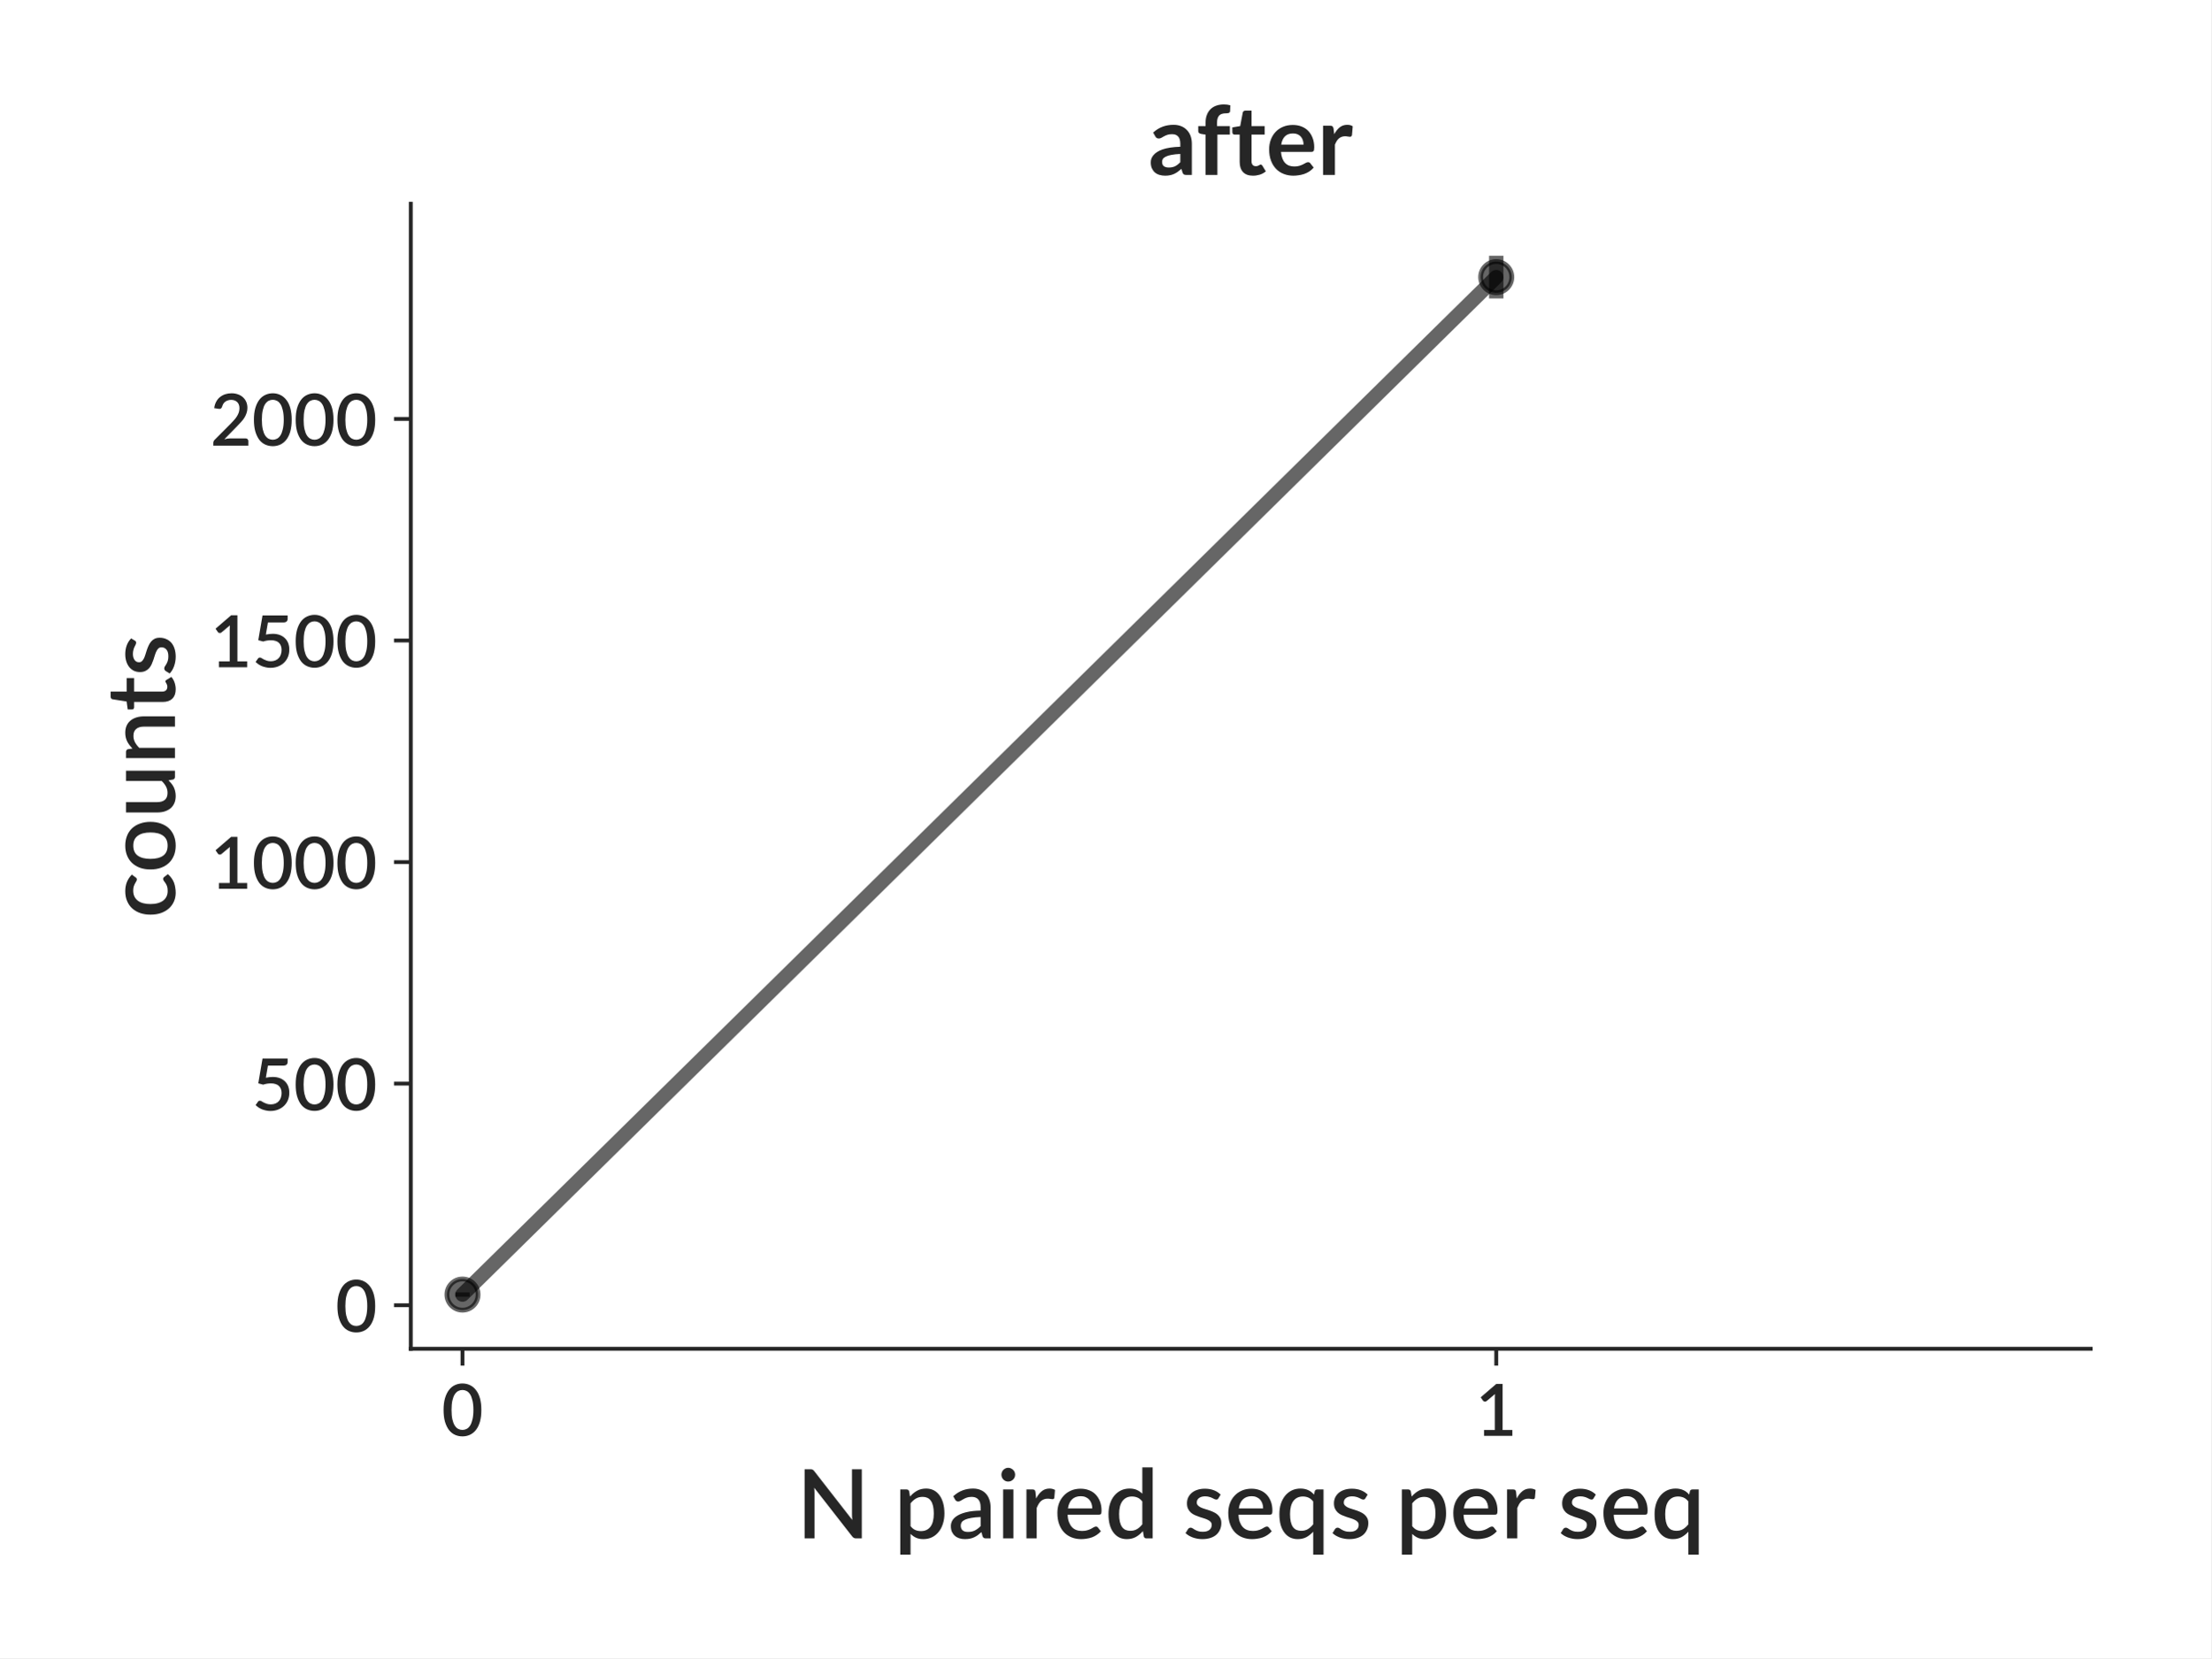
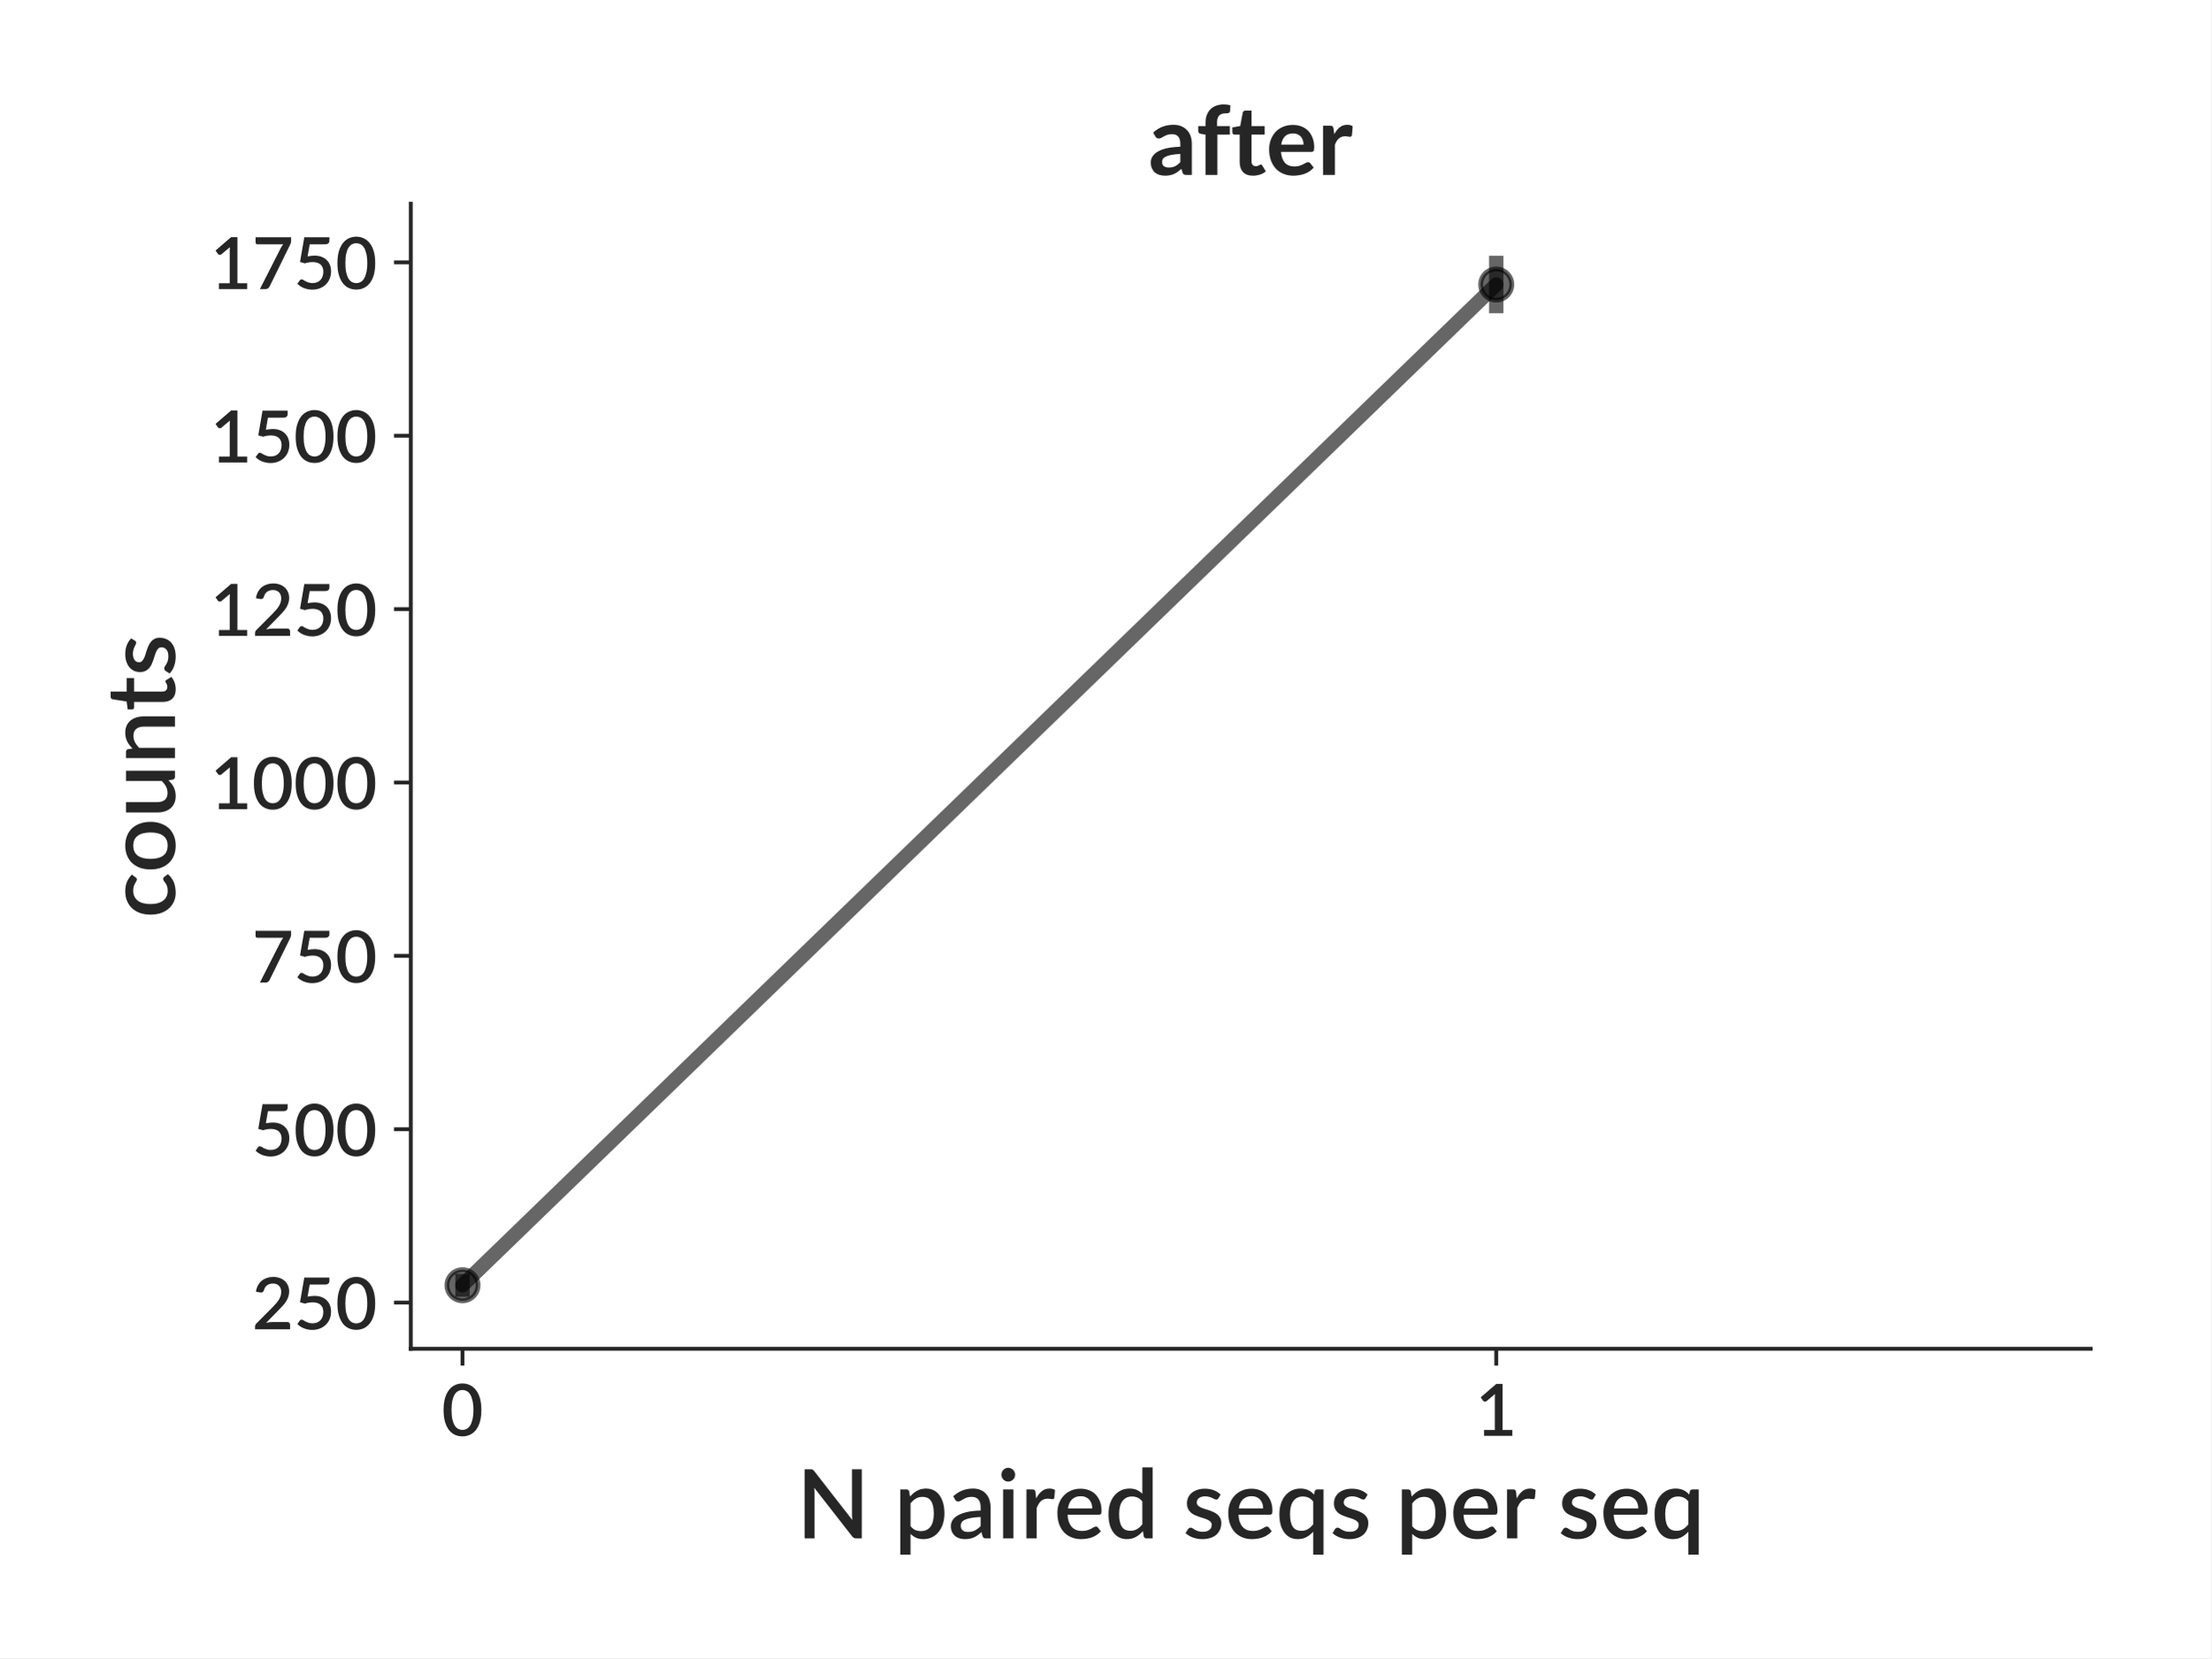
<svg xmlns="http://www.w3.org/2000/svg" xmlns:xlink="http://www.w3.org/1999/xlink" height="345.6pt" version="1.1" viewBox="0 0 460.8 345.6" width="460.8pt">
  <defs>
    <style type="text/css">
*{stroke-linecap:butt;stroke-linejoin:round;}
  </style>
  </defs>
  <g id="figure_1">
    <g id="patch_1">
      <path d="M 0 345.6  L 460.8 345.6  L 460.8 0  L 0 0  z " style="fill:#ffffff;" />
    </g>
    <g id="axes_1">
      <g id="patch_2">
        <path d="M 85.609 281.134  L 435.7 281.134  L 435.7 42.459  L 85.609 42.459  z " style="fill:#ffffff;" />
      </g>
      <g id="matplotlib.axis_1">
        <g id="xtick_1">
          <g id="line2d_1">
            <defs>
-               <path d="M 0 0  L 0 3.5  " id="m2db5894d0f" style="stroke:#262626;stroke-width:0.8;" />
+               <path d="M 0 0  L 0 3.5  " id="m4fe553a858" style="stroke:#262626;stroke-width:0.8;" />
            </defs>
            <g>
-               <use style="fill:#262626;stroke:#262626;stroke-width:0.8;" x="96.381" xlink:href="#m2db5894d0f" y="281.134" />
+               <use style="fill:#262626;stroke:#262626;stroke-width:0.8;" x="96.381" xlink:href="#m4fe553a858" y="281.134" />
            </g>
          </g>
          <g id="text_1">
            <text style="fill:#262626;font-family:Lato;font-size:15px;font-style:normal;font-weight:600;text-anchor:middle;" transform="rotate(-0, 96.38139, 299.2781)" x="96.381" y="299.278">0</text>
          </g>
        </g>
        <g id="xtick_2">
          <g id="line2d_2">
            <g>
-               <use style="fill:#262626;stroke:#262626;stroke-width:0.8;" x="311.822" xlink:href="#m2db5894d0f" y="281.134" />
+               <use style="fill:#262626;stroke:#262626;stroke-width:0.8;" x="311.822" xlink:href="#m4fe553a858" y="281.134" />
            </g>
          </g>
          <g id="text_2">
            <text style="fill:#262626;font-family:Lato;font-size:15px;font-style:normal;font-weight:600;text-anchor:middle;" transform="rotate(-0, 311.8218, 299.2781)" x="311.822" y="299.278">1</text>
          </g>
        </g>
        <g id="text_3">
          <text style="fill:#262626;font-family:Lato;font-size:20px;font-style:normal;font-weight:600;text-anchor:middle;" transform="rotate(-0, 260.6547, 320.65)" x="260.655" y="320.65">N paired seqs per seq</text>
        </g>
      </g>
      <g id="matplotlib.axis_2">
        <g id="ytick_1">
          <g id="line2d_3">
            <defs>
-               <path d="M 0 0  L -3.5 0  " id="me73f41bcef" style="stroke:#262626;stroke-width:0.8;" />
+               <path d="M 0 0  L -3.5 0  " id="mf39b769d93" style="stroke:#262626;stroke-width:0.8;" />
            </defs>
            <g>
-               <use style="fill:#262626;stroke:#262626;stroke-width:0.8;" x="85.609" xlink:href="#me73f41bcef" y="272.049" />
+               <use style="fill:#262626;stroke:#262626;stroke-width:0.8;" x="85.609" xlink:href="#mf39b769d93" y="271.501" />
            </g>
          </g>
          <g id="text_4">
-             <text style="fill:#262626;font-family:Lato;font-size:15px;font-style:normal;font-weight:600;text-anchor:end;" transform="rotate(-0, 78.60938, 277.6213)" x="78.609" y="277.621">0</text>
+             <text style="fill:#262626;font-family:Lato;font-size:15px;font-style:normal;font-weight:600;text-anchor:end;" transform="rotate(-0, 78.60938, 277.0737)" x="78.609" y="277.074">250</text>
          </g>
        </g>
        <g id="ytick_2">
          <g id="line2d_4">
            <g>
-               <use style="fill:#262626;stroke:#262626;stroke-width:0.8;" x="85.609" xlink:href="#me73f41bcef" y="225.865" />
+               <use style="fill:#262626;stroke:#262626;stroke-width:0.8;" x="85.609" xlink:href="#mf39b769d93" y="235.364" />
            </g>
          </g>
          <g id="text_5">
-             <text style="fill:#262626;font-family:Lato;font-size:15px;font-style:normal;font-weight:600;text-anchor:end;" transform="rotate(-0, 78.60938, 231.4377)" x="78.609" y="231.438">500</text>
+             <text style="fill:#262626;font-family:Lato;font-size:15px;font-style:normal;font-weight:600;text-anchor:end;" transform="rotate(-0, 78.60938, 240.9358)" x="78.609" y="240.936">500</text>
          </g>
        </g>
        <g id="ytick_3">
          <g id="line2d_5">
            <g>
-               <use style="fill:#262626;stroke:#262626;stroke-width:0.8;" x="85.609" xlink:href="#me73f41bcef" y="179.682" />
+               <use style="fill:#262626;stroke:#262626;stroke-width:0.8;" x="85.609" xlink:href="#mf39b769d93" y="199.226" />
            </g>
          </g>
          <g id="text_6">
-             <text style="fill:#262626;font-family:Lato;font-size:15px;font-style:normal;font-weight:600;text-anchor:end;" transform="rotate(-0, 78.60938, 185.2542)" x="78.609" y="185.254">1000</text>
+             <text style="fill:#262626;font-family:Lato;font-size:15px;font-style:normal;font-weight:600;text-anchor:end;" transform="rotate(-0, 78.60938, 204.7979)" x="78.609" y="204.798">750</text>
          </g>
        </g>
        <g id="ytick_4">
          <g id="line2d_6">
            <g>
-               <use style="fill:#262626;stroke:#262626;stroke-width:0.8;" x="85.609" xlink:href="#me73f41bcef" y="133.498" />
+               <use style="fill:#262626;stroke:#262626;stroke-width:0.8;" x="85.609" xlink:href="#mf39b769d93" y="163.088" />
            </g>
          </g>
          <g id="text_7">
-             <text style="fill:#262626;font-family:Lato;font-size:15px;font-style:normal;font-weight:600;text-anchor:end;" transform="rotate(-0, 78.60938, 139.0706)" x="78.609" y="139.071">1500</text>
+             <text style="fill:#262626;font-family:Lato;font-size:15px;font-style:normal;font-weight:600;text-anchor:end;" transform="rotate(-0, 78.60938, 168.66)" x="78.609" y="168.66">1000</text>
          </g>
        </g>
        <g id="ytick_5">
          <g id="line2d_7">
            <g>
-               <use style="fill:#262626;stroke:#262626;stroke-width:0.8;" x="85.609" xlink:href="#me73f41bcef" y="87.315" />
+               <use style="fill:#262626;stroke:#262626;stroke-width:0.8;" x="85.609" xlink:href="#mf39b769d93" y="126.95" />
            </g>
          </g>
          <g id="text_8">
-             <text style="fill:#262626;font-family:Lato;font-size:15px;font-style:normal;font-weight:600;text-anchor:end;" transform="rotate(-0, 78.60938, 92.88696)" x="78.609" y="92.887">2000</text>
+             <text style="fill:#262626;font-family:Lato;font-size:15px;font-style:normal;font-weight:600;text-anchor:end;" transform="rotate(-0, 78.60938, 132.5221)" x="78.609" y="132.522">1250</text>
          </g>
        </g>
-         <g id="text_9">
+         <g id="ytick_6">
+           <g id="line2d_8">
+             <g>
+               <use style="fill:#262626;stroke:#262626;stroke-width:0.8;" x="85.609" xlink:href="#mf39b769d93" y="90.812" />
+             </g>
+           </g>
+           <g id="text_9">
+             <text style="fill:#262626;font-family:Lato;font-size:15px;font-style:normal;font-weight:600;text-anchor:end;" transform="rotate(-0, 78.60938, 96.3842)" x="78.609" y="96.384">1500</text>
+           </g>
+         </g>
+         <g id="ytick_7">
+           <g id="line2d_9">
+             <g>
+               <use style="fill:#262626;stroke:#262626;stroke-width:0.8;" x="85.609" xlink:href="#mf39b769d93" y="54.674" />
+             </g>
+           </g>
+           <g id="text_10">
+             <text style="fill:#262626;font-family:Lato;font-size:15px;font-style:normal;font-weight:600;text-anchor:end;" transform="rotate(-0, 78.60938, 60.2463)" x="78.609" y="60.246">1750</text>
+           </g>
+         </g>
+         <g id="text_11">
          <text style="fill:#262626;font-family:Lato;font-size:20px;font-style:normal;font-weight:600;text-anchor:middle;" transform="rotate(-90, 36.45938, 161.7965)" x="36.459" y="161.796">counts</text>
        </g>
      </g>
      <g id="LineCollection_1">
-         <path clip-path="url(#pead25a6777)" d="M 96.381 270.285  L 96.381 269.38  " style="fill:none;stroke:#000000;stroke-opacity:0.6;stroke-width:3;" />
-         <path clip-path="url(#pead25a6777)" d="M 311.822 62.206  L 311.822 53.308  " style="fill:none;stroke:#000000;stroke-opacity:0.6;stroke-width:3;" />
+         <path clip-path="url(#pc84289e13d)" d="M 96.381 270.285  L 96.381 265.491  " style="fill:none;stroke:#000000;stroke-opacity:0.6;stroke-width:3;" />
+         <path clip-path="url(#pc84289e13d)" d="M 311.822 65.291  L 311.822 53.308  " style="fill:none;stroke:#000000;stroke-opacity:0.6;stroke-width:3;" />
      </g>
-       <g id="line2d_8">
-         <path clip-path="url(#pead25a6777)" d="M 96.381 269.832  L 311.822 57.757  " style="fill:none;stroke:#000000;stroke-linecap:round;stroke-opacity:0.6;stroke-width:3;" />
+       <g id="line2d_10">
+         <path clip-path="url(#pc84289e13d)" d="M 96.381 267.888  L 311.822 59.3  " style="fill:none;stroke:#000000;stroke-linecap:round;stroke-opacity:0.6;stroke-width:3;" />
        <defs>
-           <path d="M 0 3.25  C 0.862 3.25 1.689 2.908 2.298 2.298  C 2.908 1.689 3.25 0.862 3.25 0  C 3.25 -0.862 2.908 -1.689 2.298 -2.298  C 1.689 -2.908 0.862 -3.25 0 -3.25  C -0.862 -3.25 -1.689 -2.908 -2.298 -2.298  C -2.908 -1.689 -3.25 -0.862 -3.25 0  C -3.25 0.862 -2.908 1.689 -2.298 2.298  C -1.689 2.908 -0.862 3.25 0 3.25  z " id="md09a04466c" style="stroke:#000000;stroke-opacity:0.6;" />
+           <path d="M 0 3.25  C 0.862 3.25 1.689 2.908 2.298 2.298  C 2.908 1.689 3.25 0.862 3.25 0  C 3.25 -0.862 2.908 -1.689 2.298 -2.298  C 1.689 -2.908 0.862 -3.25 0 -3.25  C -0.862 -3.25 -1.689 -2.908 -2.298 -2.298  C -2.908 -1.689 -3.25 -0.862 -3.25 0  C -3.25 0.862 -2.908 1.689 -2.298 2.298  C -1.689 2.908 -0.862 3.25 0 3.25  z " id="m5be2b48728" style="stroke:#000000;stroke-opacity:0.6;" />
        </defs>
-         <g clip-path="url(#pead25a6777)">
-           <use style="fill-opacity:0.6;stroke:#000000;stroke-opacity:0.6;" x="96.381" xlink:href="#md09a04466c" y="269.832" />
-           <use style="fill-opacity:0.6;stroke:#000000;stroke-opacity:0.6;" x="311.822" xlink:href="#md09a04466c" y="57.757" />
+         <g clip-path="url(#pc84289e13d)">
+           <use style="fill-opacity:0.6;stroke:#000000;stroke-opacity:0.6;" x="96.381" xlink:href="#m5be2b48728" y="267.888" />
+           <use style="fill-opacity:0.6;stroke:#000000;stroke-opacity:0.6;" x="311.822" xlink:href="#m5be2b48728" y="59.3" />
        </g>
      </g>
      <g id="patch_3">
        <path d="M 85.609 281.134  L 85.609 42.459  " style="fill:none;stroke:#262626;stroke-linecap:square;stroke-linejoin:miter;stroke-width:0.8;" />
      </g>
      <g id="patch_4">
        <path d="M 85.609 281.134  L 435.7 281.134  " style="fill:none;stroke:#262626;stroke-linecap:square;stroke-linejoin:miter;stroke-width:0.8;" />
      </g>
-       <g id="text_10">
+       <g id="text_12">
        <text style="fill:#262626;font-family:Lato;font-size:20px;font-style:normal;font-weight:bold;text-anchor:middle;" transform="rotate(-0, 260.6547, 36.45938)" x="260.655" y="36.459">after</text>
      </g>
    </g>
  </g>
  <defs>
-     <clipPath id="pead25a6777">
+     <clipPath id="pc84289e13d">
      <rect height="238.674" width="350.091" x="85.609" y="42.459" />
    </clipPath>
  </defs>
</svg>
